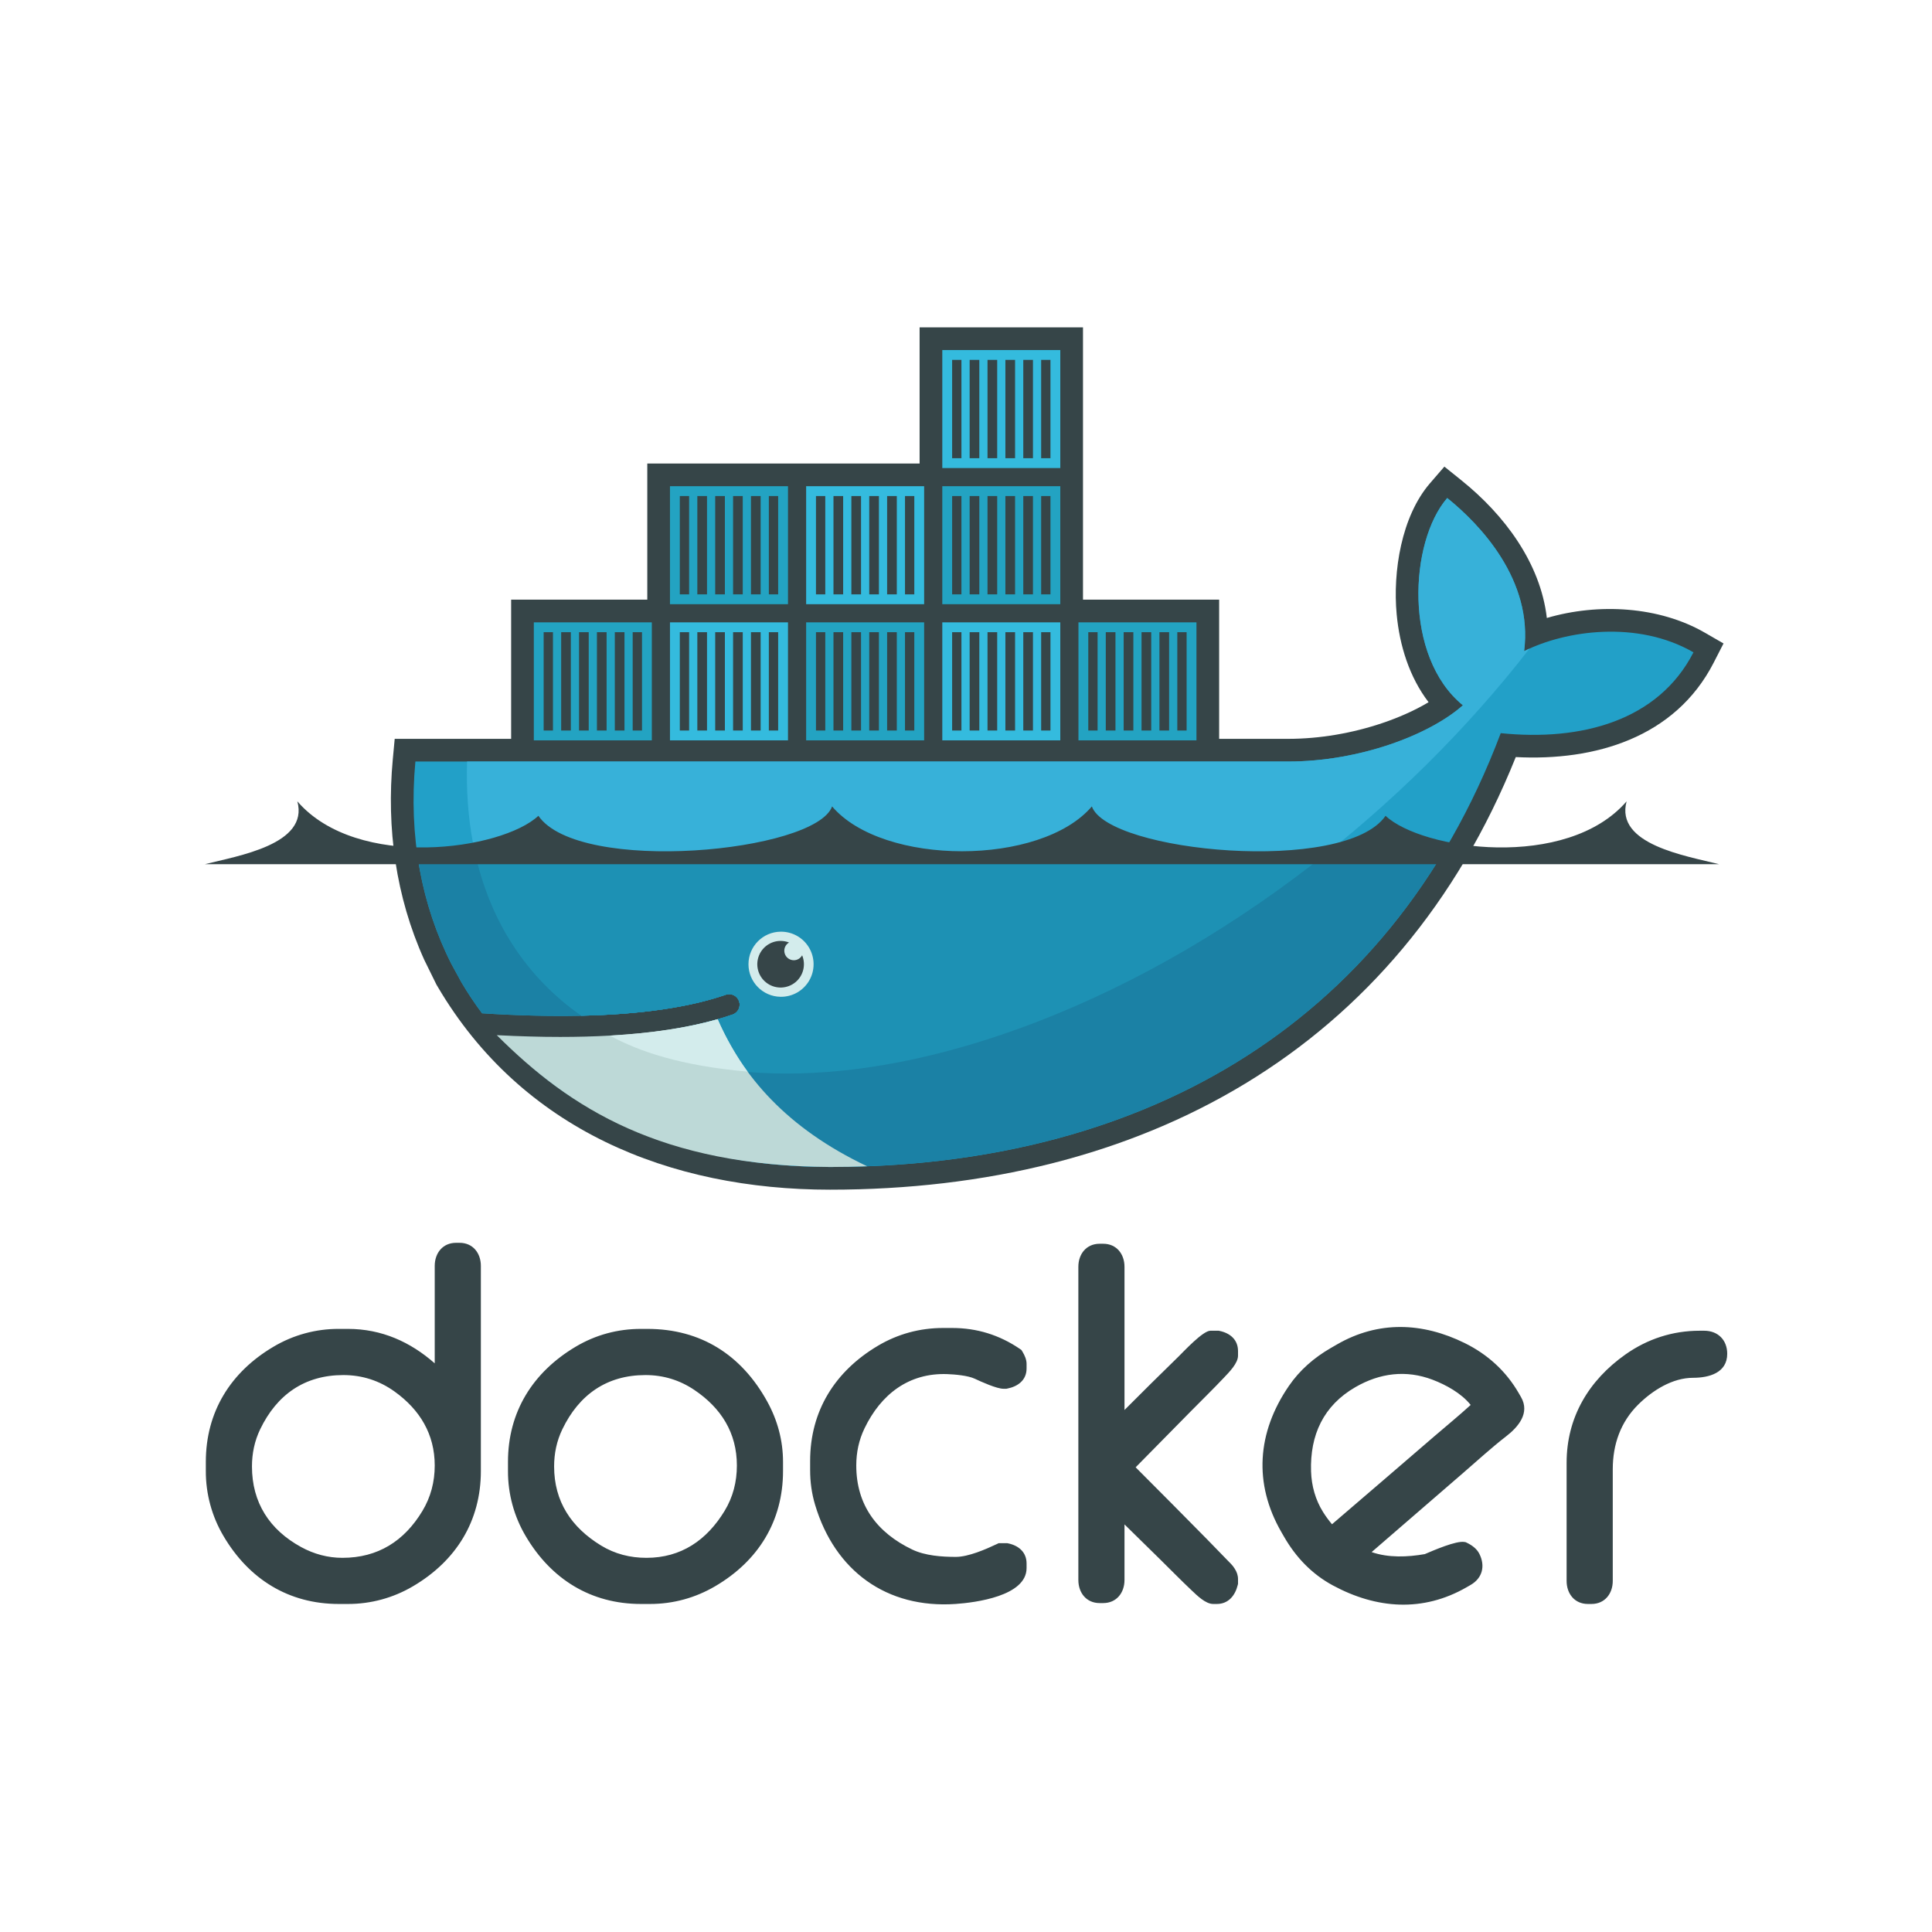
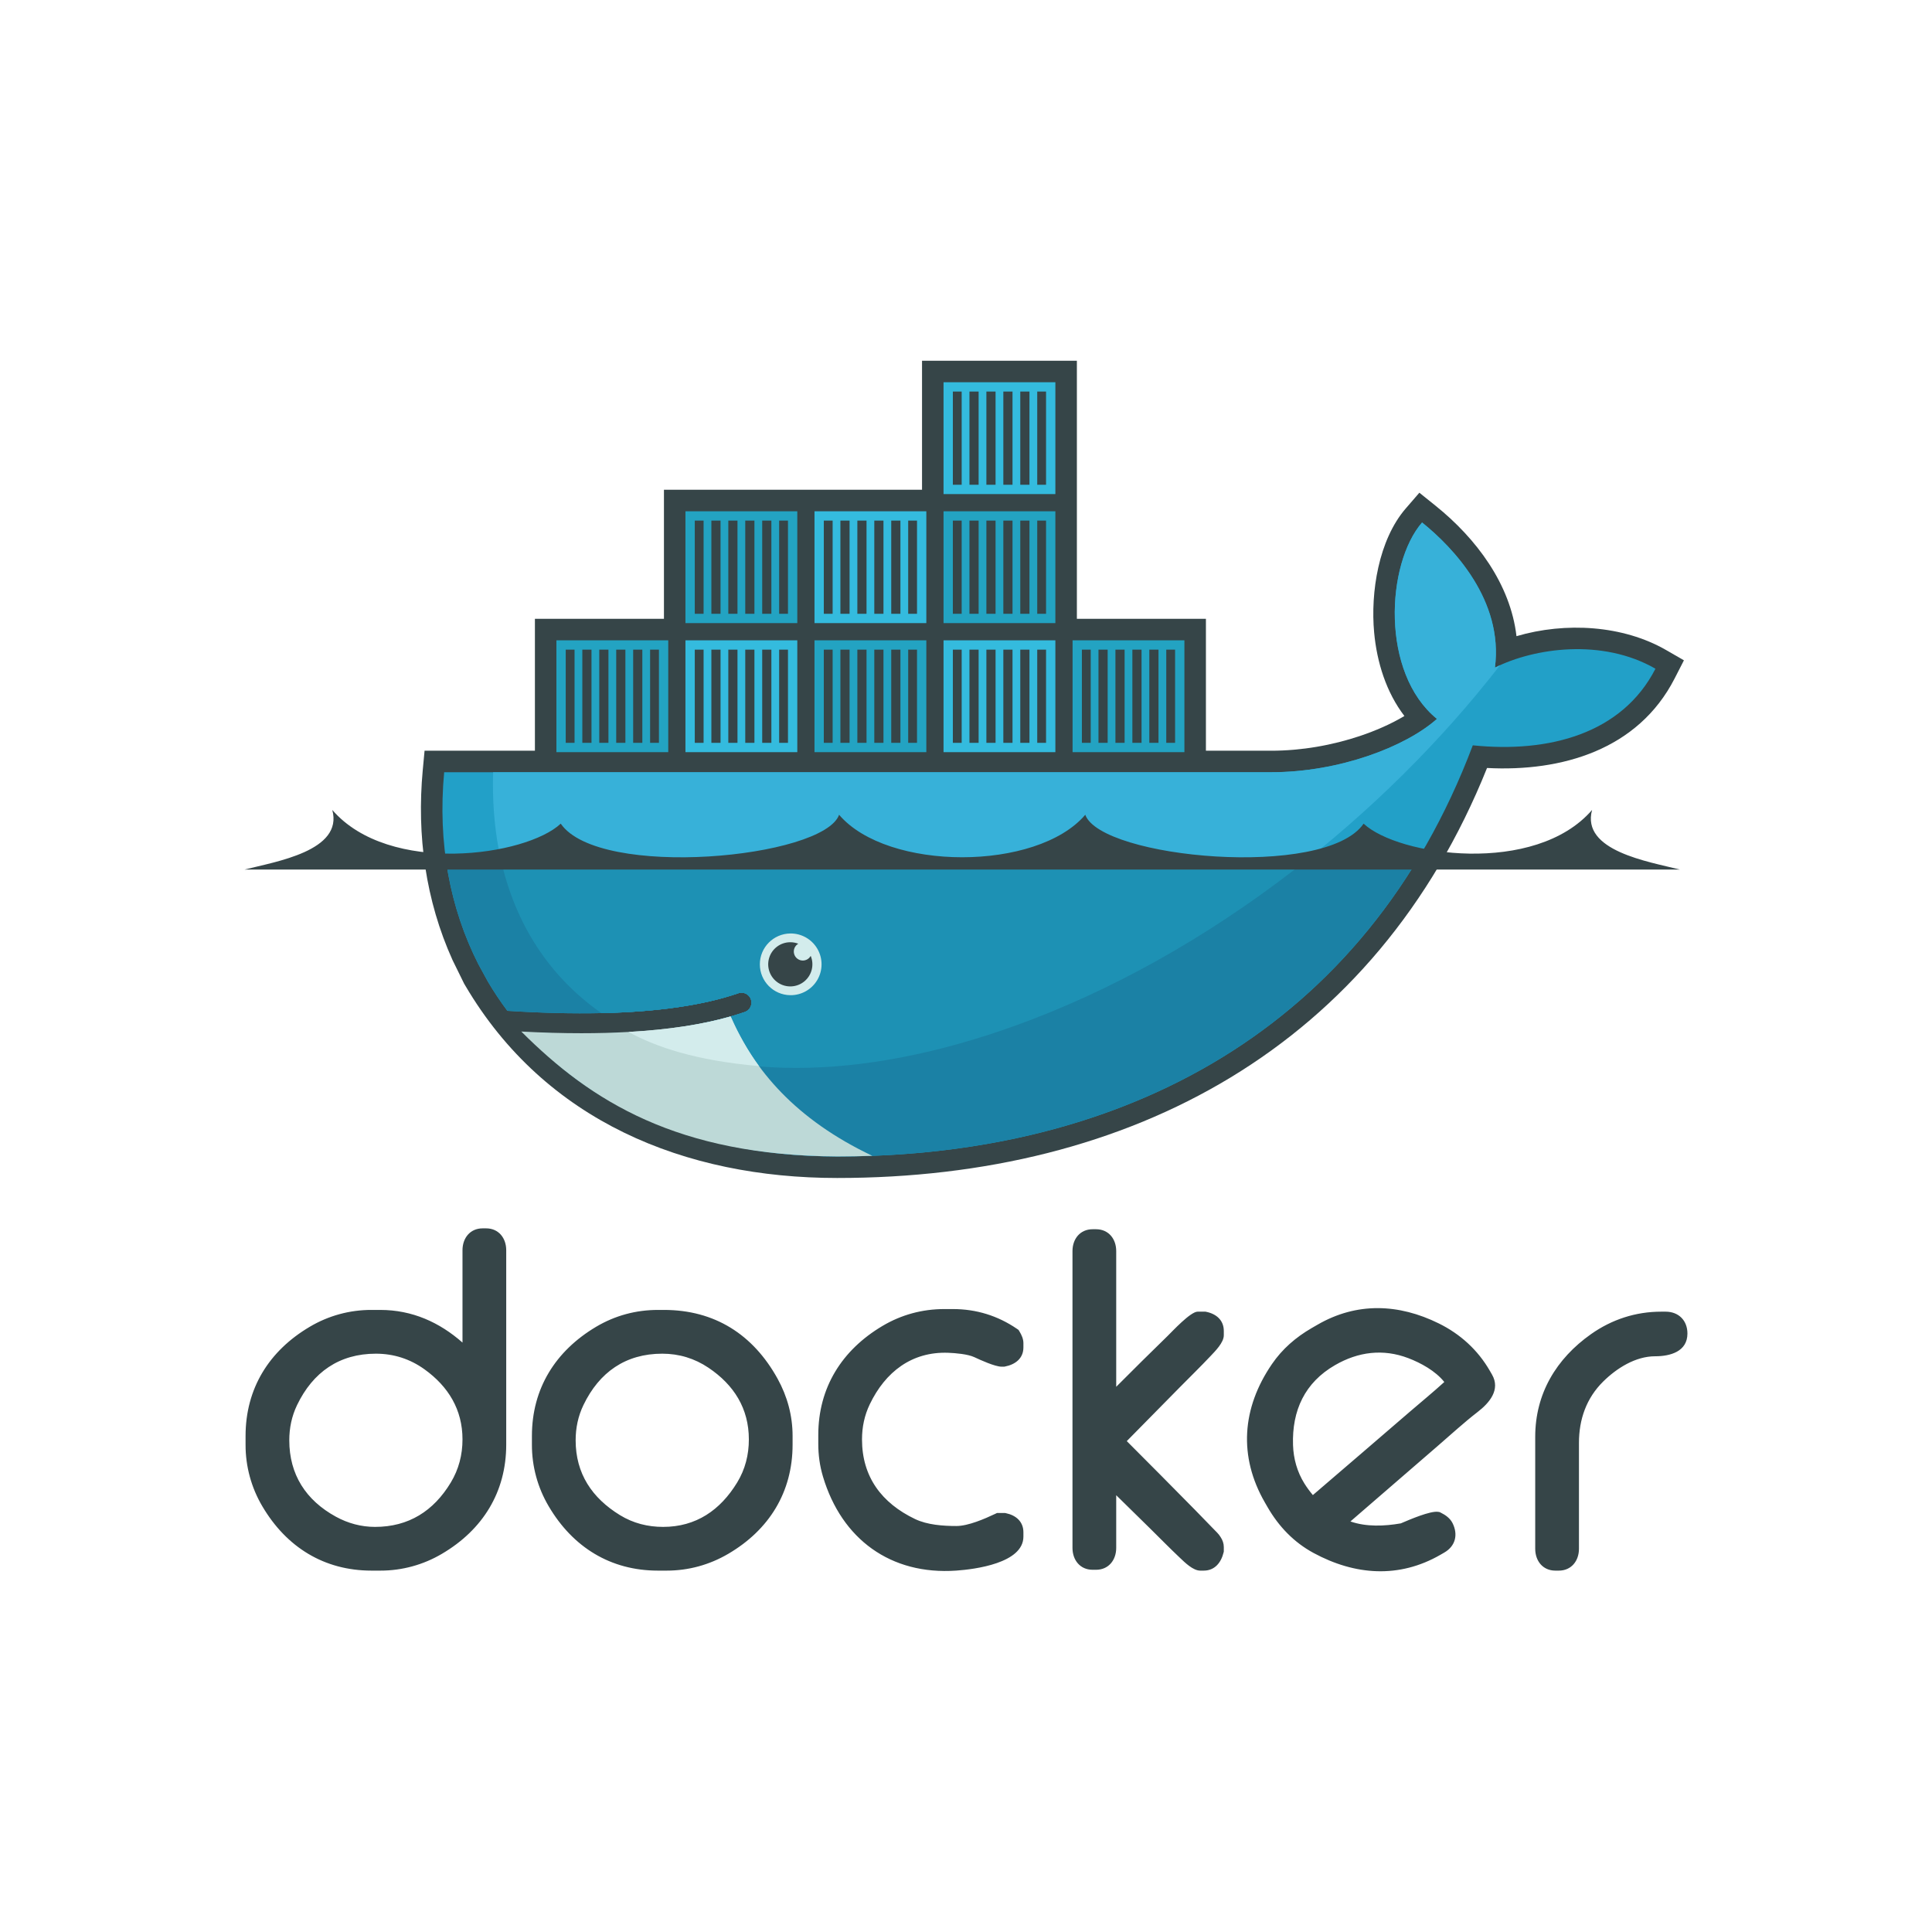
- <svg xmlns="http://www.w3.org/2000/svg" height="512" viewBox="0 0 512 512" width="512" version="1.1" id="svg36">
+ <svg xmlns="http://www.w3.org/2000/svg" height="100" viewBox="0 0 100 100" width="100" version="1.1" id="svg36">
  <defs id="defs40" />
-   <g id="layer1">
-     <g id="g34" transform="matrix(1.577998,0,0,1.577998,54.26878,86.75136)" style="fill:none;fill-rule:evenodd">
+   <g id="layer1" transform="translate(0,-412)">
+     <g id="g34" transform="matrix(0.292093,0,0,0.292093,12.65883,430.6715)" style="fill:none;fill-rule:evenodd">
      <path d="m 38.617,173.984 v -16.362 c 0,-2.15 1.344,-3.877 3.57,-3.877 h 0.616 c 2.225,0 3.563,1.729 3.563,3.877 v 34.447 c 0,8.4 -4.15,15.084 -11.382,19.342 a 21.374,21.374 0 0 1 -10.945,2.985 h -1.537 c -8.402,0 -15.077,-4.153 -19.342,-11.38 A 21.314,21.314 0 0 1 0.176,192.069 v -1.535 c 0,-8.403 4.152,-15.083 11.378,-19.349 A 21.298,21.298 0 0 1 22.502,168.2 h 1.537 c 5.686,0 10.51,2.204 14.578,5.784 z M 7.924,191.3 c 0,6.068 2.941,10.63 8.258,13.54 2.15,1.176 4.484,1.808 6.937,1.808 5.956,0 10.374,-2.81 13.421,-7.857 1.417,-2.348 2.077,-4.917 2.077,-7.648 0,-5.26 -2.49,-9.365 -6.729,-12.414 -2.57,-1.848 -5.463,-2.775 -8.618,-2.775 -6.492,0 -11.164,3.28 -13.968,9.106 -0.946,1.97 -1.378,4.061 -1.378,6.24 z m 65.324,-23.1 h 1.074 c 8.978,0 15.806,4.355 20.133,12.192 1.73,3.135 2.656,6.557 2.656,10.142 v 1.535 c 0,8.4 -4.142,15.093 -11.385,19.343 -3.353,1.967 -7.057,2.984 -10.943,2.984 h -1.535 c -8.402,0 -15.079,-4.153 -19.342,-11.38 a 21.316,21.316 0 0 1 -2.987,-10.947 v -1.535 c 0,-8.404 4.169,-15.062 11.377,-19.347 3.351,-1.991 7.058,-2.987 10.952,-2.987 z m -14.58,23.1 c 0,5.89 2.89,10.223 7.865,13.27 2.336,1.43 4.909,2.078 7.638,2.078 5.82,0 10.122,-2.951 13.116,-7.863 1.428,-2.342 2.074,-4.915 2.074,-7.642 0,-5.477 -2.638,-9.661 -7.148,-12.693 -2.471,-1.663 -5.222,-2.496 -8.198,-2.496 -6.492,0 -11.164,3.28 -13.967,9.106 -0.948,1.97 -1.38,4.061 -1.38,6.24 z m 70.656,-14.727 c -1.17,-0.548 -3.36,-0.73 -4.624,-0.778 -6.474,-0.244 -11.158,3.402 -13.906,9.113 -0.949,1.97 -1.382,4.055 -1.382,6.235 0,6.637 3.485,11.284 9.409,14.117 2.164,1.034 4.958,1.23 7.323,1.23 2.08,0 5.02,-1.274 6.866,-2.151 l 0.32,-0.152 h 1.433 l 0.158,0.032 c 1.762,0.367 3.092,1.484 3.092,3.38 v 0.767 c 0,4.718 -8.622,5.798 -11.912,6.028 -11.61,0.803 -20.293,-5.573 -23.603,-16.647 -0.575,-1.923 -0.834,-3.833 -0.834,-5.837 v -1.533 c 0,-8.403 4.17,-15.059 11.377,-19.34 3.351,-1.99 7.057,-2.99 10.95,-2.99 h 1.536 c 4.13,0 7.934,1.173 11.344,3.502 l 0.28,0.194 0.177,0.292 c 0.368,0.61 0.685,1.316 0.685,2.042 v 0.767 c 0,1.978 -1.48,3.042 -3.266,3.386 l -0.148,0.026 h -0.458 c -1.156,0 -3.785,-1.197 -4.817,-1.683 z m 25.134,5.247 c 3.01,-3.014 6.03,-6.022 9.085,-8.986 0.851,-0.827 4.074,-4.327 5.343,-4.327 h 1.388 l 0.158,0.033 c 1.768,0.367 3.092,1.486 3.092,3.386 v 0.766 c 0,1.296 -1.518,2.802 -2.355,3.689 -1.78,1.887 -3.654,3.712 -5.476,5.56 l -9.362,9.504 c 4.031,4.04 8.058,8.083 12.056,12.154 a 313.304,313.304 0 0 1 3.301,3.396 c 0.385,0.405 0.953,0.909 1.276,1.47 0.347,0.526 0.56,1.119 0.56,1.752 v 0.8 l -0.045,0.185 c -0.435,1.768 -1.557,3.194 -3.516,3.194 h -0.617 c -1.282,0 -2.73,-1.45 -3.608,-2.279 -1.81,-1.706 -3.557,-3.5 -5.331,-5.243 l -5.949,-5.84 v 9.334 c 0,2.15 -1.346,3.878 -3.569,3.878 h -0.61 c -2.226,0 -3.57,-1.728 -3.57,-3.878 v -52.596 c 0,-2.15 1.345,-3.87 3.57,-3.87 h 0.61 c 2.223,0 3.569,1.72 3.569,3.87 z m 96.577,-13.313 h 0.77 c 2.324,0 3.875,1.566 3.875,3.877 0,3.208 -3.067,4.029 -5.72,4.029 -3.48,0 -6.803,2.107 -9.202,4.47 -2.991,2.949 -4.3,6.726 -4.3,10.878 v 18.759 c 0,2.15 -1.343,3.876 -3.57,3.876 h -0.612 c -2.227,0 -3.569,-1.725 -3.569,-3.876 v -19.836 c 0,-7.617 3.708,-13.835 9.89,-18.196 3.691,-2.605 7.919,-3.98 12.438,-3.98 z m -55.074,37.176 c 2.82,0.985 6.035,0.844 8.928,0.34 1.48,-0.629 5.264,-2.28 6.656,-2.038 l 0.217,0.037 0.2,0.098 c 0.85,0.412 1.661,0.995 2.095,1.86 1.014,2.027 0.527,4.065 -1.465,5.216 l -0.663,0.383 c -7.35,4.242 -15.168,3.654 -22.495,-0.308 -3.503,-1.894 -6.183,-4.705 -8.16,-8.132 l -0.462,-0.801 c -4.719,-8.172 -4.082,-16.768 1.24,-24.539 1.837,-2.686 4.238,-4.761 7.045,-6.384 l 1.062,-0.613 c 6.922,-3.996 14.341,-3.722 21.45,-0.215 3.823,1.886 6.92,4.697 9.054,8.394 l 0.384,0.666 c 1.55,2.686 -0.458,5.026 -2.531,6.626 -2.406,1.856 -4.835,4.09 -7.141,6.08 -5.142,4.439 -10.276,8.888 -15.414,13.33 z m -6.655,-4.674 c 5.75,-4.93 11.502,-9.865 17.237,-14.816 1.96,-1.69 4.109,-3.444 6.053,-5.221 -1.56,-1.966 -4.166,-3.383 -6.38,-4.228 -4.47,-1.703 -8.877,-1.131 -12.976,1.235 -5.365,3.098 -7.65,8.031 -7.45,14.17 0.08,2.418 0.73,4.748 2.013,6.805 0.452,0.725 0.957,1.406 1.503,2.055 z M 147.488,45.732 h 22.866 v 23.375 h 11.561 c 5.34,0 10.831,-0.951 15.887,-2.664 2.485,-0.843 5.273,-2.015 7.724,-3.49 -3.228,-4.214 -4.876,-9.535 -5.36,-14.78 -0.66,-7.135 0.78,-16.421 5.608,-22.005 l 2.404,-2.78 2.864,2.303 c 7.211,5.793 13.276,13.889 14.345,23.118 8.683,-2.554 18.878,-1.95 26.531,2.467 l 3.14,1.812 -1.652,3.226 C 246.933,68.946 233.4,72.86 220.17,72.167 c -19.797,49.309 -62.898,72.653 -115.157,72.653 -27,0 -51.77,-10.093 -65.876,-34.047 l -0.231,-0.39 -2.055,-4.182 C 32.083,95.657 30.499,84.106 31.573,72.564 l 0.323,-3.457 H 51.45 V 45.732 H 74.315 V 22.866 h 45.733 V 0 h 27.44 z" id="path2" style="fill:#364548" />
      <path d="m 221.57,54.38 c 1.533,-11.916 -7.384,-21.275 -12.914,-25.719 -6.373,7.368 -7.363,26.678 2.635,34.808 -5.58,4.956 -17.337,9.448 -29.376,9.448 H 35.37 c -1.17,12.567 1.036,24.14 6.075,34.045 l 1.667,3.05 a 56.536,56.536 0 0 0 3.455,5.184 c 6.025,0.387 11.58,0.52 16.662,0.408 h 0.002 c 9.987,-0.22 18.136,-1.4 24.312,-3.54 a 1.761,1.761 0 0 1 1.153,3.326 c -0.822,0.286 -1.678,0.552 -2.562,0.805 h -0.003 c -4.863,1.389 -10.078,2.323 -16.806,2.738 0.4,0.007 -0.416,0.06 -0.418,0.06 -0.229,0.015 -0.517,0.048 -0.747,0.06 -2.648,0.149 -5.506,0.18 -8.428,0.18 -3.196,0 -6.343,-0.06 -9.862,-0.24 l -0.09,0.06 c 12.21,13.724 31.302,21.955 55.234,21.955 50.648,0 93.608,-22.452 112.632,-72.857 13.496,1.385 26.467,-2.057 32.367,-13.575 -9.398,-5.423 -21.484,-3.694 -28.443,-0.196" id="path4" style="fill:#22a0c8" />
      <path d="m 221.57,54.38 c 1.533,-11.916 -7.384,-21.275 -12.914,-25.719 -6.373,7.368 -7.363,26.678 2.635,34.808 -5.58,4.956 -17.337,9.448 -29.376,9.448 H 44.048 c -0.598,19.246 6.544,33.855 19.18,42.687 h 0.003 c 9.987,-0.22 18.136,-1.4 24.312,-3.54 a 1.761,1.761 0 0 1 1.153,3.326 c -0.822,0.286 -1.678,0.552 -2.562,0.805 h -0.003 c -4.863,1.389 -10.526,2.443 -17.254,2.858 -0.002,0 -0.163,-0.155 -0.165,-0.155 17.237,8.842 42.23,8.81 70.885,-2.197 32.13,-12.344 62.029,-35.86 82.89,-62.757 -0.314,0.142 -0.62,0.287 -0.917,0.436" id="path6" style="fill:#37b1d9" />
      <path d="m 35.645,88.186 c 0.91,6.732 2.88,13.035 5.8,18.776 l 1.667,3.05 a 56.432,56.432 0 0 0 3.455,5.184 c 6.026,0.387 11.581,0.52 16.664,0.408 9.987,-0.22 18.136,-1.4 24.312,-3.54 a 1.761,1.761 0 0 1 1.153,3.326 c -0.822,0.286 -1.678,0.552 -2.562,0.805 h -0.003 c -4.863,1.389 -10.496,2.383 -17.224,2.799 -0.231,0.014 -0.634,0.017 -0.867,0.03 -2.646,0.148 -5.475,0.239 -8.398,0.239 -3.195,0 -6.463,-0.061 -9.98,-0.24 12.21,13.724 31.42,21.985 55.352,21.985 43.36,0 81.084,-16.458 102.979,-52.822 z" id="path8" style="fill:#1b81a5" />
      <path d="m 45.367,88.186 c 2.592,11.82 8.821,21.099 17.864,27.418 9.987,-0.22 18.136,-1.4 24.312,-3.54 a 1.761,1.761 0 0 1 1.153,3.326 c -0.822,0.286 -1.678,0.552 -2.562,0.805 h -0.003 c -4.863,1.389 -10.615,2.383 -17.344,2.799 17.236,8.84 42.157,8.713 70.81,-2.293 17.334,-6.66 34.017,-16.574 48.984,-28.515 z" id="path10" style="fill:#1d91b4" />
      <path d="M 55.26,49.543 H 75.078 V 69.361 H 55.26 Z m 1.651,1.652 h 1.564 V 67.71 h -1.564 z m 2.94,0 h 1.627 V 67.71 H 59.852 V 51.195 Z m 3.002,0 H 64.48 V 67.71 h -1.627 z m 3.004,0 h 1.626 V 67.71 h -1.626 z m 3.003,0 h 1.626 V 67.71 H 68.86 Z m 3.002,0 h 1.565 V 67.71 H 71.862 Z M 78.126,26.677 H 97.945 V 46.494 H 78.125 V 26.677 Z m 1.652,1.652 h 1.563 v 16.514 h -1.563 z m 2.94,0 h 1.626 V 44.843 H 82.719 V 28.329 Z m 3.002,0 h 1.626 V 44.843 H 85.72 Z m 3.003,0 h 1.626 v 16.514 h -1.626 z m 3.003,0 h 1.627 v 16.514 h -1.627 z m 3.002,0 h 1.566 v 16.514 h -1.566 z" id="path12" style="fill:#23a3c2" />
      <path d="M 78.126,49.543 H 97.945 V 69.361 H 78.125 V 49.543 Z m 1.652,1.652 h 1.563 V 67.71 h -1.563 z m 2.94,0 h 1.626 V 67.71 H 82.719 V 51.195 Z m 3.002,0 h 1.626 V 67.71 H 85.72 Z m 3.003,0 h 1.626 V 67.71 h -1.626 z m 3.003,0 h 1.627 V 67.71 h -1.627 z m 3.002,0 h 1.566 V 67.71 h -1.566 z" id="path14" style="fill:#34bbde" />
      <path d="m 100.993,49.543 h 19.818 v 19.818 h -19.818 z m 1.651,1.652 h 1.563 V 67.71 h -1.563 z m 2.94,0 h 1.626 V 67.71 h -1.626 z m 3.003,0 h 1.626 V 67.71 h -1.626 z m 3.003,0 h 1.626 V 67.71 h -1.626 z m 3.002,0 h 1.628 V 67.71 h -1.628 z m 3.003,0 h 1.564 V 67.71 h -1.564 z" id="path16" style="fill:#23a3c2" />
      <path d="m 100.993,26.677 h 19.818 v 19.817 h -19.818 z m 1.651,1.652 h 1.563 v 16.514 h -1.563 z m 2.94,0 h 1.626 v 16.514 h -1.626 z m 3.003,0 h 1.626 v 16.514 h -1.626 z m 3.003,0 h 1.626 v 16.514 h -1.626 z m 3.002,0 h 1.628 v 16.514 h -1.628 z m 3.003,0 h 1.564 v 16.514 h -1.564 z m 6.264,21.214 h 19.818 v 19.818 h -19.818 z m 1.652,1.652 h 1.563 V 67.71 h -1.563 z m 2.94,0 h 1.626 V 67.71 h -1.626 z m 3.002,0 h 1.626 V 67.71 h -1.626 z m 3.003,0 h 1.627 V 67.71 h -1.627 z m 3.003,0 h 1.627 V 67.71 h -1.627 z m 3.003,0 h 1.564 V 67.71 h -1.564 z" id="path18" style="fill:#34bbde" />
      <path d="m 123.859,26.677 h 19.818 v 19.817 h -19.818 z m 1.652,1.652 h 1.563 v 16.514 h -1.563 z m 2.94,0 h 1.626 v 16.514 h -1.626 z m 3.002,0 h 1.626 v 16.514 h -1.626 z m 3.003,0 h 1.627 v 16.514 h -1.627 z m 3.003,0 h 1.627 v 16.514 h -1.627 z m 3.003,0 h 1.564 v 16.514 h -1.564 z" id="path20" style="fill:#23a3c2" />
      <path d="m 123.859,3.81 h 19.818 v 19.82 h -19.818 z m 1.652,1.651 h 1.563 v 16.516 h -1.563 V 5.46 Z m 2.94,0 h 1.626 v 16.516 h -1.626 V 5.46 Z m 3.002,0 h 1.626 v 16.516 h -1.626 V 5.46 Z m 3.003,0 h 1.627 v 16.516 h -1.627 V 5.46 Z m 3.003,0 h 1.627 v 16.516 h -1.627 V 5.46 Z m 3.003,0 h 1.564 v 16.516 h -1.564 V 5.46 Z" id="path22" style="fill:#34bbde" />
      <path d="m 146.725,49.543 h 19.818 v 19.818 h -19.818 z m 1.65,1.652 h 1.565 V 67.71 h -1.564 V 51.195 Z m 2.94,0 h 1.627 V 67.71 h -1.626 V 51.195 Z m 3.004,0 h 1.627 V 67.71 h -1.627 z m 3.002,0 h 1.627 V 67.71 h -1.627 z m 3.004,0 h 1.626 V 67.71 h -1.626 z m 3.002,0 h 1.564 V 67.71 h -1.564 z" id="path24" style="fill:#23a3c2" />
      <path d="m 96.704,101.492 a 5.468,5.468 0 1 1 -0.002,10.935 5.468,5.468 0 0 1 0.002,-10.935" id="path26" style="fill:#d3ecec" />
      <path d="m 96.704,103.043 c 0.5,0 0.977,0.094 1.417,0.265 a 1.598,1.598 0 0 0 0.798,2.98 c 0.605,0 1.13,-0.335 1.402,-0.831 a 3.915,3.915 0 1 1 -3.617,-2.414 M 0,90.162 h 254.327 c -5.537,-1.404 -17.52,-3.302 -15.544,-10.56 -10.07,11.652 -34.353,8.175 -40.482,2.43 -6.824,9.898 -46.554,6.135 -49.325,-1.576 -8.556,10.041 -35.067,10.041 -43.623,0 -2.773,7.711 -42.502,11.474 -49.327,1.575 -6.128,5.746 -30.41,9.223 -40.48,-2.428 C 17.522,86.86 5.539,88.758 0,90.163" id="path28" style="fill:#364548" />
      <path d="m 111.237,140.89 c -13.54,-6.425 -20.971,-15.16 -25.106,-24.694 -5.03,1.435 -11.075,2.353 -18.1,2.747 -2.646,0.148 -5.43,0.224 -8.35,0.224 -3.368,0 -6.917,-0.1 -10.643,-0.297 12.417,12.41 27.692,21.964 55.976,22.138 2.088,0 4.16,-0.04 6.223,-0.118" id="path30" style="fill:#bdd9d7" />
      <path d="m 91.16,124.994 c -1.873,-2.543 -3.69,-5.739 -5.026,-8.8 -5.03,1.437 -11.077,2.355 -18.103,2.75 4.826,2.619 11.727,5.046 23.13,6.05" id="path32" style="fill:#d3ecec" />
    </g>
  </g>
</svg>
